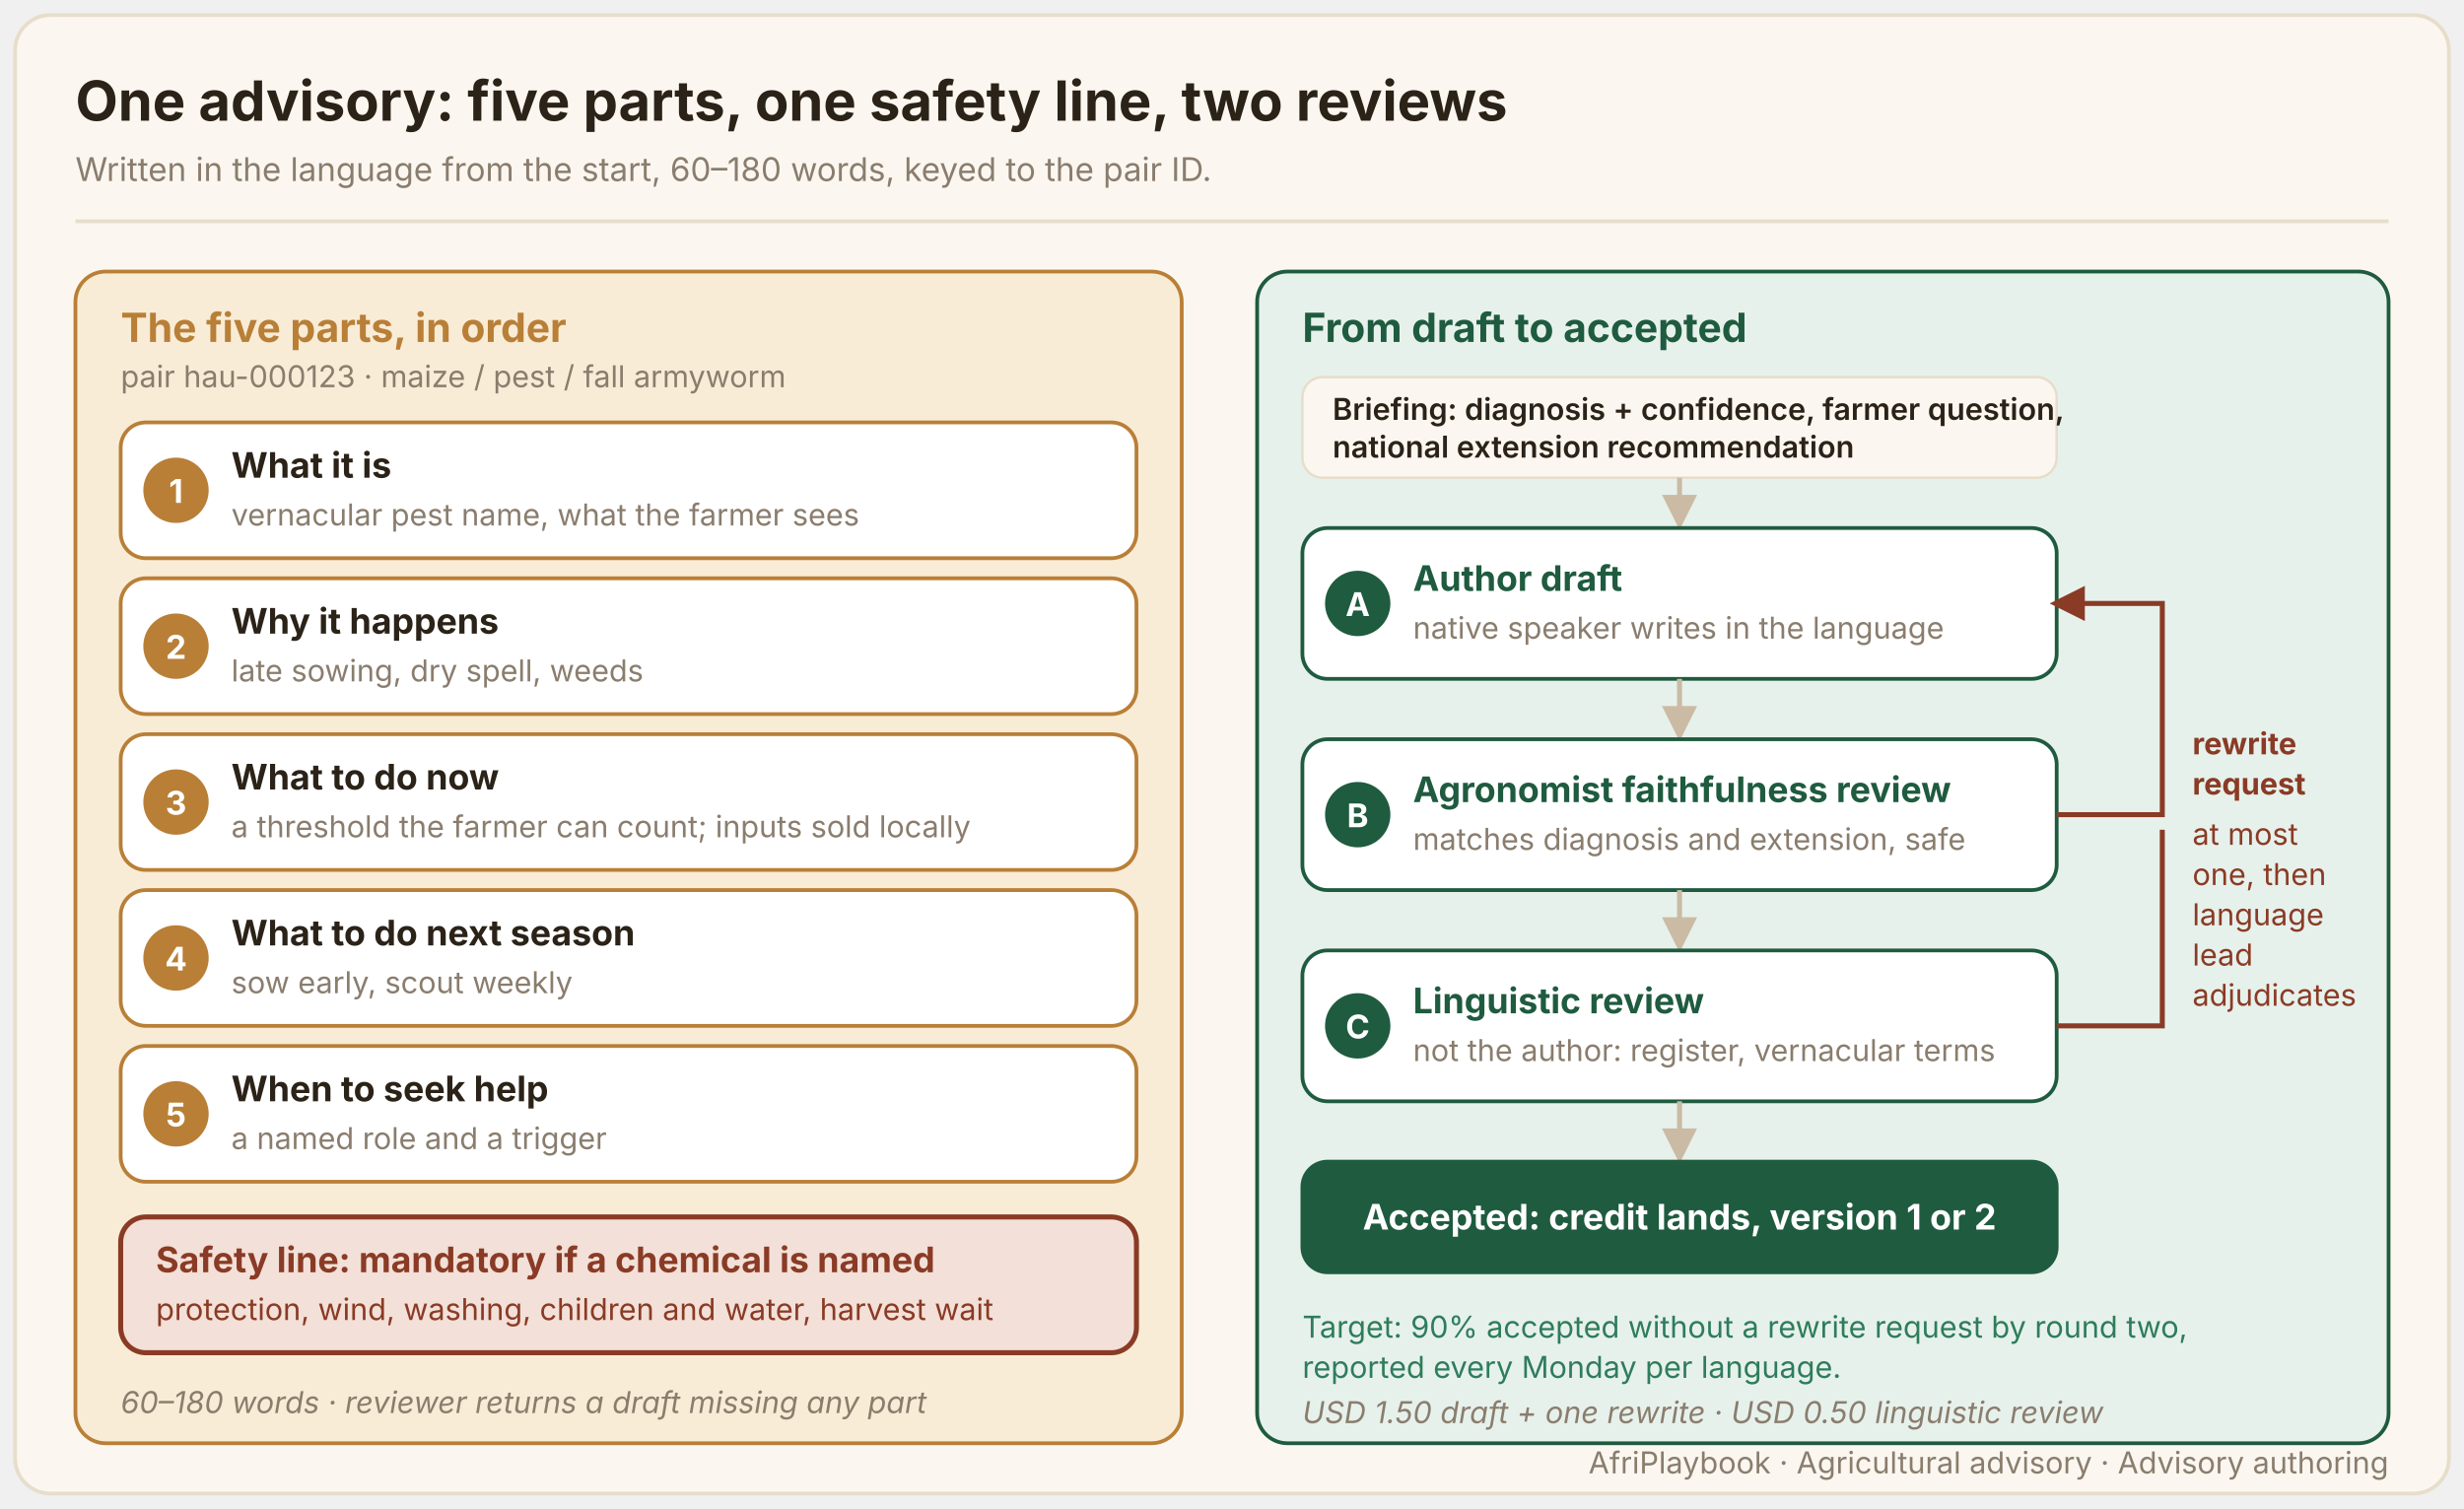
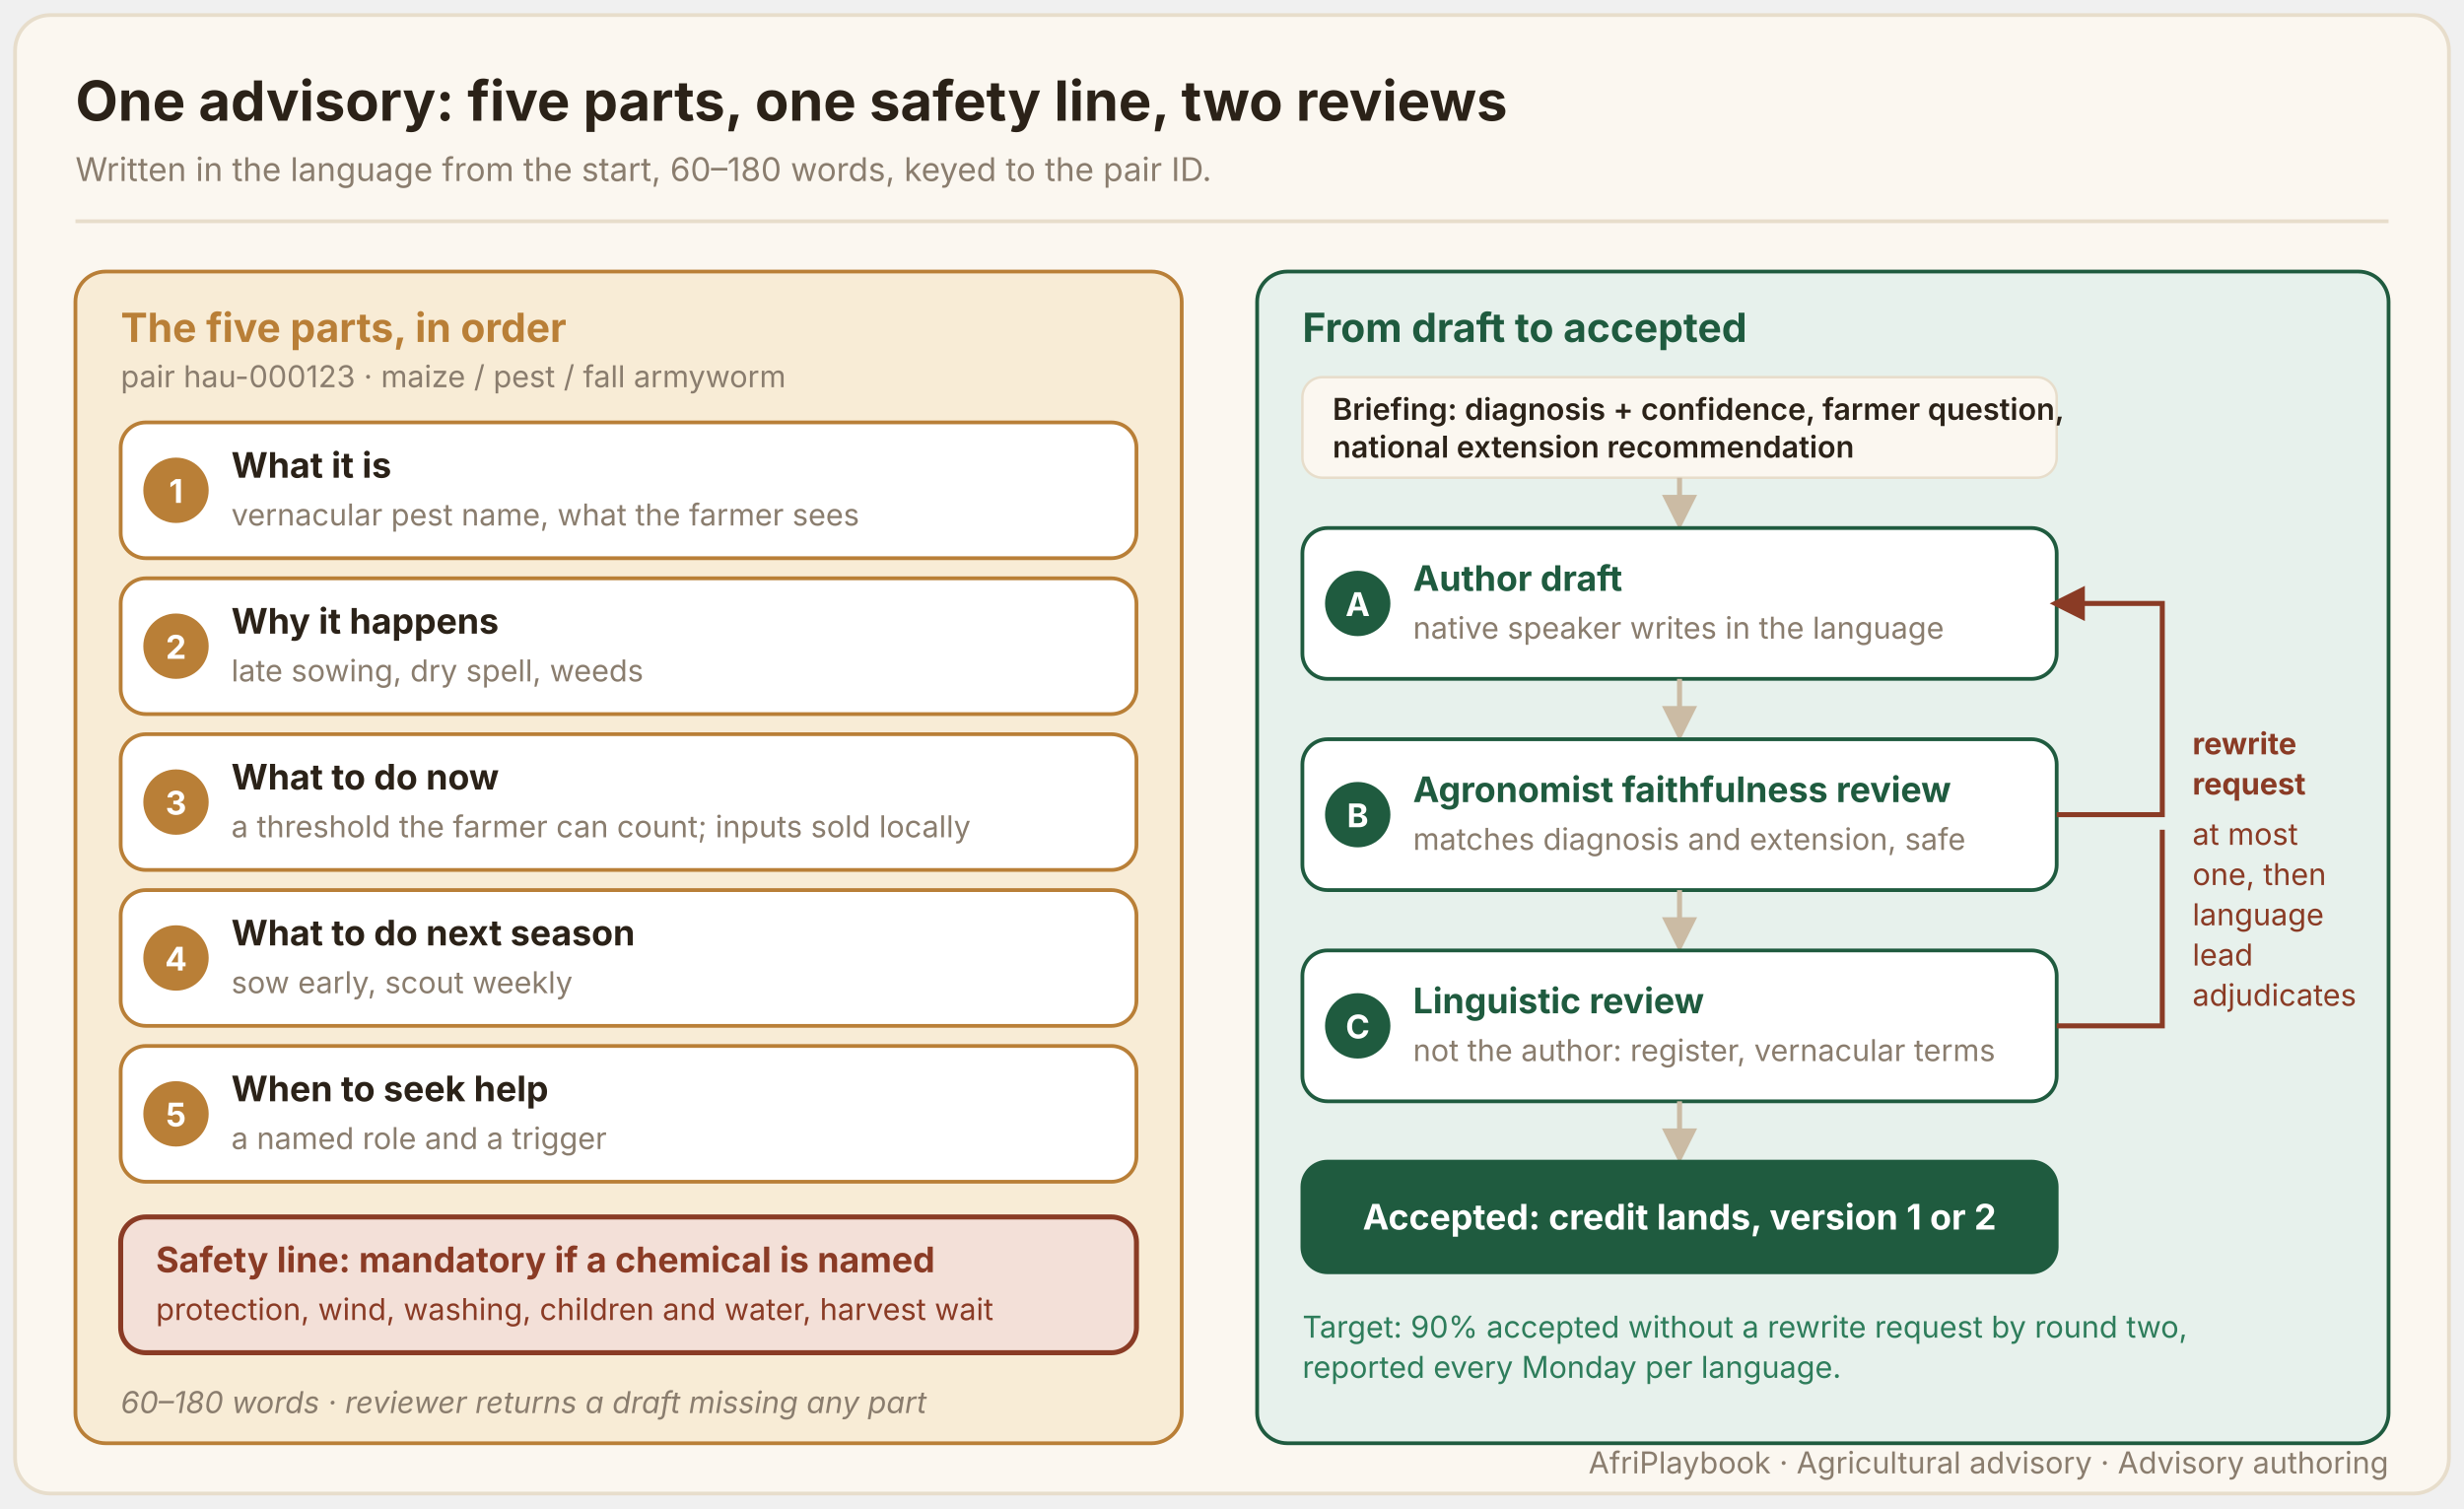
<svg xmlns="http://www.w3.org/2000/svg" viewBox="0 0 980 600" width="100%" font-family="Inter,'Segoe UI',Roboto,system-ui,sans-serif" role="img" aria-labelledby="advTitle advDesc">
  <rect x="6" y="6" width="968" height="588" rx="14" fill="#FBF7F0" stroke="#E7DDCB" stroke-width="1.5" />
  <text x="30" y="48" font-size="22" font-weight="700" fill="#2B2218">One advisory: five parts, one safety line, two reviews</text>
  <text x="30" y="72" font-size="13" fill="#8A7D6E">Written in the language from the start, 60–180 words, keyed to the pair ID.</text>
  <line x1="30" y1="88" x2="950" y2="88" stroke="#E7DDCB" stroke-width="1.5" />
  <defs>
    <marker id="advArrow" viewBox="0 0 10 10" refX="8" refY="5" markerWidth="7" markerHeight="7" orient="auto-start-reverse">
      <path d="M0,0 L10,5 L0,10 z" fill="#CBBBA4" />
    </marker>
    <marker id="advArrowRust" viewBox="0 0 10 10" refX="8" refY="5" markerWidth="7" markerHeight="7" orient="auto-start-reverse">
      <path d="M0,0 L10,5 L0,10 z" fill="#8A3B25" />
    </marker>
  </defs>
  <g>
    <rect x="30" y="108" width="440" height="466" rx="12" fill="#F8ECD6" stroke="#B97F37" stroke-width="1.5" />
    <text x="48" y="136" font-size="16" font-weight="700" fill="#B97F37">The five parts, in order</text>
    <text x="48" y="154" font-size="12" fill="#8A7D6E">pair hau-000123 · maize / pest / fall armyworm</text>
    <rect x="48" y="168" width="404" height="54" rx="10" fill="#FFFFFF" stroke="#B97F37" stroke-width="1.5" />
    <circle cx="70" cy="195" r="13" fill="#B97F37" />
    <text x="70" y="200" font-size="13" font-weight="700" fill="#FFFFFF" text-anchor="middle">1</text>
    <text x="92" y="190" font-size="14" font-weight="700" fill="#2B2218">What it is</text>
    <text x="92" y="209" font-size="12" fill="#8A7D6E">vernacular pest name, what the farmer sees</text>
    <rect x="48" y="230" width="404" height="54" rx="10" fill="#FFFFFF" stroke="#B97F37" stroke-width="1.5" />
    <circle cx="70" cy="257" r="13" fill="#B97F37" />
    <text x="70" y="262" font-size="13" font-weight="700" fill="#FFFFFF" text-anchor="middle">2</text>
    <text x="92" y="252" font-size="14" font-weight="700" fill="#2B2218">Why it happens</text>
    <text x="92" y="271" font-size="12" fill="#8A7D6E">late sowing, dry spell, weeds</text>
    <rect x="48" y="292" width="404" height="54" rx="10" fill="#FFFFFF" stroke="#B97F37" stroke-width="1.5" />
    <circle cx="70" cy="319" r="13" fill="#B97F37" />
    <text x="70" y="324" font-size="13" font-weight="700" fill="#FFFFFF" text-anchor="middle">3</text>
    <text x="92" y="314" font-size="14" font-weight="700" fill="#2B2218">What to do now</text>
    <text x="92" y="333" font-size="12" fill="#8A7D6E">a threshold the farmer can count; inputs sold locally</text>
    <rect x="48" y="354" width="404" height="54" rx="10" fill="#FFFFFF" stroke="#B97F37" stroke-width="1.5" />
    <circle cx="70" cy="381" r="13" fill="#B97F37" />
    <text x="70" y="386" font-size="13" font-weight="700" fill="#FFFFFF" text-anchor="middle">4</text>
    <text x="92" y="376" font-size="14" font-weight="700" fill="#2B2218">What to do next season</text>
    <text x="92" y="395" font-size="12" fill="#8A7D6E">sow early, scout weekly</text>
    <rect x="48" y="416" width="404" height="54" rx="10" fill="#FFFFFF" stroke="#B97F37" stroke-width="1.5" />
    <circle cx="70" cy="443" r="13" fill="#B97F37" />
    <text x="70" y="448" font-size="13" font-weight="700" fill="#FFFFFF" text-anchor="middle">5</text>
    <text x="92" y="438" font-size="14" font-weight="700" fill="#2B2218">When to seek help</text>
    <text x="92" y="457" font-size="12" fill="#8A7D6E">a named role and a trigger</text>
    <rect x="48" y="484" width="404" height="54" rx="10" fill="#F3E0D8" stroke="#8A3B25" stroke-width="2" />
    <text x="62" y="506" font-size="14" font-weight="700" fill="#8A3B25">Safety line: mandatory if a chemical is named</text>
    <text x="62" y="525" font-size="12" fill="#8A3B25">protection, wind, washing, children and water, harvest wait</text>
    <text x="48" y="562" font-size="12" font-style="italic" fill="#8A7D6E">60–180 words · reviewer returns a draft missing any part</text>
  </g>
  <g>
    <rect x="500" y="108" width="450" height="466" rx="12" fill="#E7F1EC" stroke="#1F5B3F" stroke-width="1.5" />
    <text x="518" y="136" font-size="16" font-weight="700" fill="#1F5B3F">From draft to accepted</text>
    <rect x="518" y="150" width="300" height="40" rx="8" fill="#FBF7F0" stroke="#E7DDCB" stroke-width="1" />
    <text x="530" y="167" font-size="12" font-weight="600" fill="#2B2218">Briefing: diagnosis + confidence, farmer question,</text>
    <text x="530" y="182" font-size="12" font-weight="600" fill="#2B2218">national extension recommendation</text>
    <line x1="668" y1="190" x2="668" y2="208" stroke="#CBBBA4" stroke-width="2" marker-end="url(#advArrow)" />
    <rect x="518" y="210" width="300" height="60" rx="10" fill="#FFFFFF" stroke="#1F5B3F" stroke-width="1.5" />
    <circle cx="540" cy="240" r="13" fill="#1F5B3F" />
    <text x="540" y="245" font-size="13" font-weight="700" fill="#FFFFFF" text-anchor="middle">A</text>
    <text x="562" y="235" font-size="14" font-weight="700" fill="#1F5B3F">Author draft</text>
    <text x="562" y="254" font-size="12" fill="#8A7D6E">native speaker writes in the language</text>
    <line x1="668" y1="270" x2="668" y2="292" stroke="#CBBBA4" stroke-width="2" marker-end="url(#advArrow)" />
    <rect x="518" y="294" width="300" height="60" rx="10" fill="#FFFFFF" stroke="#1F5B3F" stroke-width="1.5" />
    <circle cx="540" cy="324" r="13" fill="#1F5B3F" />
    <text x="540" y="329" font-size="13" font-weight="700" fill="#FFFFFF" text-anchor="middle">B</text>
    <text x="562" y="319" font-size="14" font-weight="700" fill="#1F5B3F">Agronomist faithfulness review</text>
    <text x="562" y="338" font-size="12" fill="#8A7D6E">matches diagnosis and extension, safe</text>
    <line x1="668" y1="354" x2="668" y2="376" stroke="#CBBBA4" stroke-width="2" marker-end="url(#advArrow)" />
    <rect x="518" y="378" width="300" height="60" rx="10" fill="#FFFFFF" stroke="#1F5B3F" stroke-width="1.5" />
    <circle cx="540" cy="408" r="13" fill="#1F5B3F" />
    <text x="540" y="413" font-size="13" font-weight="700" fill="#FFFFFF" text-anchor="middle">C</text>
    <text x="562" y="403" font-size="14" font-weight="700" fill="#1F5B3F">Linguistic review</text>
    <text x="562" y="422" font-size="12" fill="#8A7D6E">not the author: register, vernacular terms</text>
    <line x1="668" y1="438" x2="668" y2="460" stroke="#CBBBA4" stroke-width="2" marker-end="url(#advArrow)" />
    <rect x="518" y="462" width="300" height="44" rx="10" fill="#1F5B3F" stroke="#1F5B3F" stroke-width="1.5" />
    <text x="668" y="489" font-size="14" font-weight="700" fill="#FFFFFF" text-anchor="middle">Accepted: credit lands, version 1 or 2</text>
    <path d="M818 324 L860 324 L860 240 L818 240" fill="none" stroke="#8A3B25" stroke-width="2" marker-end="url(#advArrowRust)" />
    <path d="M818 408 L860 408 L860 330" fill="none" stroke="#8A3B25" stroke-width="2" />
    <text x="872" y="300" font-size="12" font-weight="700" fill="#8A3B25">rewrite</text>
    <text x="872" y="316" font-size="12" font-weight="700" fill="#8A3B25">request</text>
    <text x="872" y="336" font-size="12" fill="#8A3B25">at most</text>
    <text x="872" y="352" font-size="12" fill="#8A3B25">one, then</text>
    <text x="872" y="368" font-size="12" fill="#8A3B25">language</text>
    <text x="872" y="384" font-size="12" fill="#8A3B25">lead</text>
    <text x="872" y="400" font-size="12" fill="#8A3B25">adjudicates</text>
    <text x="518" y="532" font-size="12" fill="#2E7D5B">Target: 90% accepted without a rewrite request by round two,</text>
    <text x="518" y="548" font-size="12" fill="#2E7D5B">reported every Monday per language.</text>
-     <text x="518" y="566" font-size="12" font-style="italic" fill="#8A7D6E">USD 1.50 draft + one rewrite · USD 0.50 linguistic review</text>
  </g>
  <text x="950" y="586" font-size="12" fill="#8A7D6E" text-anchor="end">AfriPlaybook · Agricultural advisory · Advisory authoring</text>
</svg>
